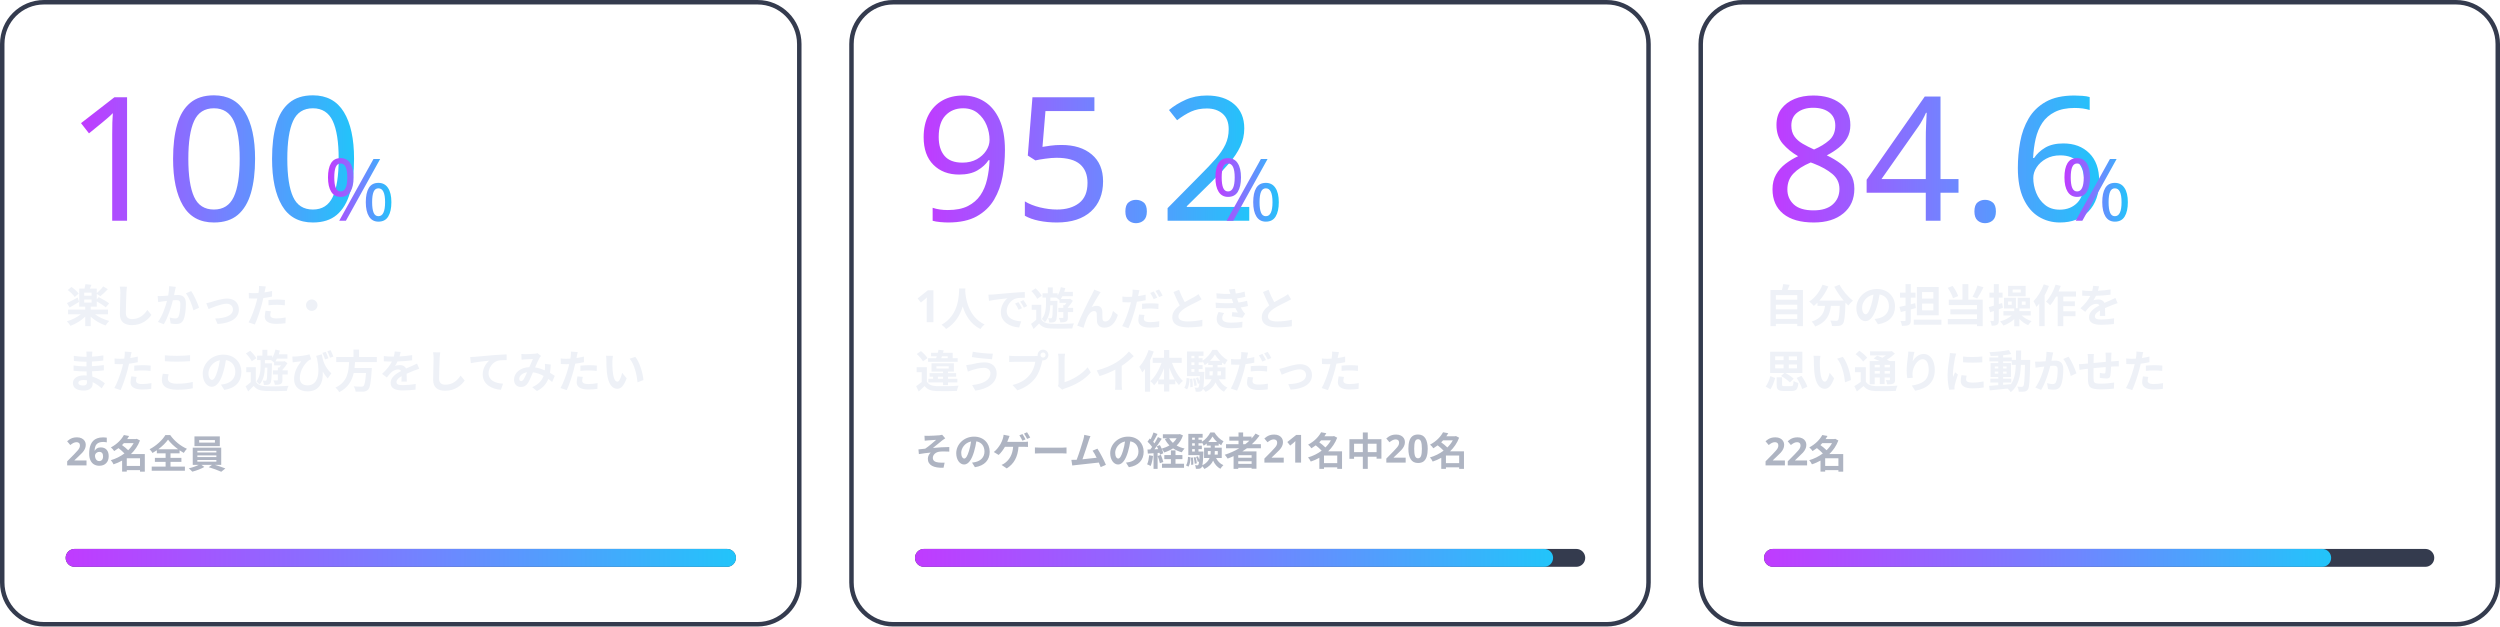
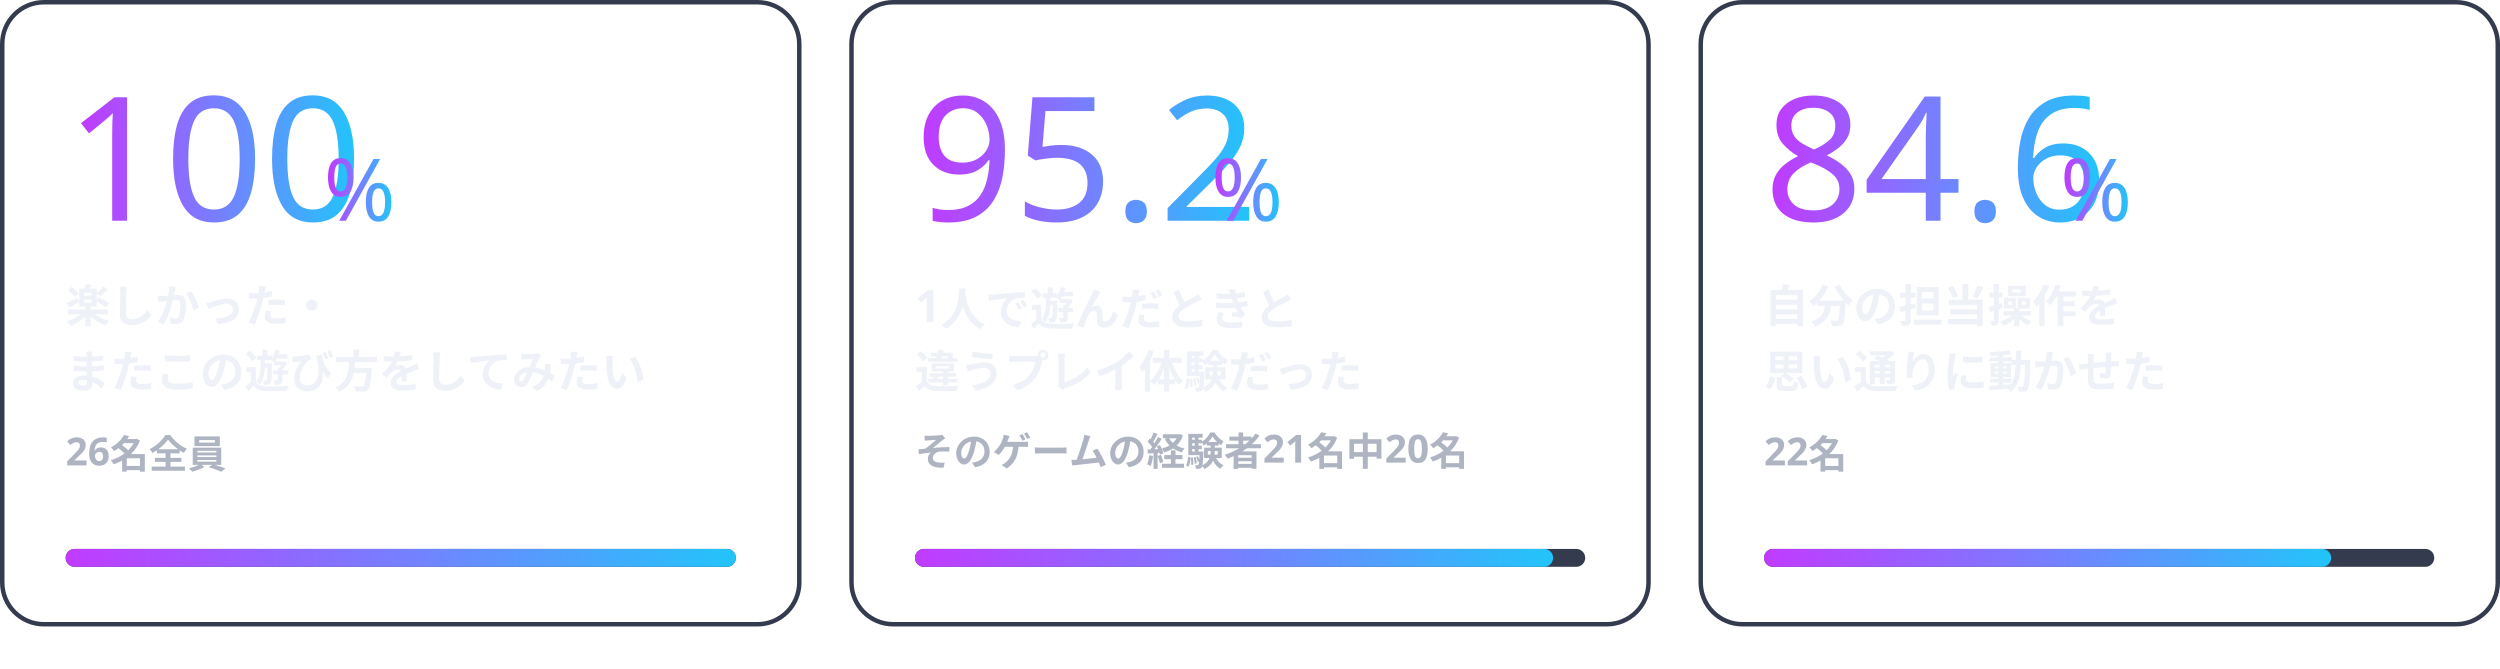
- <svg xmlns="http://www.w3.org/2000/svg" viewBox="0 0 838 210" width="838" height="210" role="img">
+ <svg xmlns="http://www.w3.org/2000/svg" viewBox="0 0 838 224" width="838" height="224" role="img">
  <defs>
    <filter id="glow" x="-30%" y="-30%" width="160%" height="160%">
      <feGaussianBlur stdDeviation="1.6" result="b" />
      <feMerge>
        <feMergeNode in="b" />
        <feMergeNode in="SourceGraphic" />
      </feMerge>
    </filter>
    <linearGradient id="brand" x1="0" y1="0" x2="1" y2="0">
      <stop offset="0" stop-color="#C03BFF" />
      <stop offset=".55" stop-color="#6F86FF" />
      <stop offset="1" stop-color="#22C4FA" />
    </linearGradient>
    <linearGradient id="bg" x1="0" y1="0" x2="1" y2="1">
      <stop offset="0" stop-color="#141827" />
      <stop offset="1" stop-color="#231B35" />
    </linearGradient>
    <style>
.jp{font-family:'Hiragino Sans','Hiragino Kaku Gothic ProN','Yu Gothic UI','Yu Gothic','Meiryo','Noto Sans JP','Noto Sans CJK JP',sans-serif}
.disp{font-family:Impact,Haettenschweiler,'Anton','Arial Narrow Bold','Arial Black',sans-serif}
.gh{font-family:-apple-system,BlinkMacSystemFont,'Segoe UI','Noto Sans',Helvetica,Arial,sans-serif}
.rnd{font-family:RcRounded,'Hiragino Maru Gothic ProN','Yu Gothic UI','Noto Sans JP',sans-serif}
.hand{font-family:RcHand,'Hiragino Maru Gothic ProN','Yu Gothic UI','Noto Sans JP',sans-serif}
.mono{font-family:ui-monospace,SFMono-Regular,'Cascadia Mono',Consolas,'Liberation Mono',monospace}

@keyframes bob{0%,100%{transform:translateY(0)}50%{transform:translateY(-5px)}}
@keyframes blink{0%,90%,100%{transform:scaleY(1)}94%{transform:scaleY(.12)}}
@keyframes flow{to{stroke-dashoffset:-28}}
@keyframes pulse{0%,100%{opacity:.55}50%{opacity:1}}
.bob{animation:bob 2.6s ease-in-out infinite}
.eyes{transform-box:fill-box;transform-origin:center;animation:blink 4.8s infinite}
.flow{stroke-dasharray:6 8;animation:flow 1.1s linear infinite}
.pulse{animation:pulse 2.4s ease-in-out infinite}
@media (prefers-reduced-motion:reduce){.bob,.eyes,.flow,.pulse{animation:none}}
</style>
  </defs>
  <rect x="0.75" y="0.75" width="267.167" height="208.5" rx="14" fill="none" stroke="#343B4E" stroke-width="1.5" />
  <g transform="translate(0.0 0)">
    <text x="22" y="74" class="disp" font-size="58" font-weight="400" fill="url(#brand)" text-anchor="start">100</text>
    <text x="108.52" y="74" class="disp" font-size="29.0" font-weight="400" fill="url(#brand)" text-anchor="start">%</text>
    <text x="22" y="108" class="gh" font-size="15" font-weight="700" fill="#EEF1F7" text-anchor="start">楽しかった・</text>
    <text x="22" y="130" class="gh" font-size="15" font-weight="700" fill="#EEF1F7" text-anchor="start">またこの遊び方をしてみたい</text>
    <text x="22" y="156" class="gh" font-size="13" font-weight="600" fill="#AEB4C2" text-anchor="start">26名全員</text>
    <rect x="22" y="184" width="224.667" height="6" rx="3.0" fill="#343B4E" />
    <rect x="22" y="184" width="224.7" height="6" rx="3.0" fill="url(#brand)" />
  </g>
  <rect x="285.417" y="0.75" width="267.167" height="208.5" rx="14" fill="none" stroke="#343B4E" stroke-width="1.5" />
  <g transform="translate(284.7 0)">
    <text x="22" y="74" class="disp" font-size="58" font-weight="400" fill="url(#brand)" text-anchor="start">95.2</text>
    <text x="121.28" y="74" class="disp" font-size="29.0" font-weight="400" fill="url(#brand)" text-anchor="start">%</text>
    <text x="22" y="108" class="gh" font-size="15" font-weight="700" fill="#EEF1F7" text-anchor="start">1人で遊んだときと</text>
    <text x="22" y="130" class="gh" font-size="15" font-weight="700" fill="#EEF1F7" text-anchor="start">違うプレイ体験だった</text>
    <text x="22" y="156" class="gh" font-size="13" font-weight="600" fill="#AEB4C2" text-anchor="start">そのゲームの経験者21名中20名</text>
    <rect x="22" y="184" width="224.667" height="6" rx="3.0" fill="#343B4E" />
    <rect x="22" y="184" width="213.9" height="6" rx="3.0" fill="url(#brand)" />
  </g>
  <rect x="570.083" y="0.75" width="267.167" height="208.5" rx="14" fill="none" stroke="#343B4E" stroke-width="1.5" />
  <g transform="translate(569.3 0)">
    <text x="22" y="74" class="disp" font-size="58" font-weight="400" fill="url(#brand)" text-anchor="start">84.6</text>
    <text x="121.28" y="74" class="disp" font-size="29.0" font-weight="400" fill="url(#brand)" text-anchor="start">%</text>
    <text x="22" y="108" class="gh" font-size="15" font-weight="700" fill="#EEF1F7" text-anchor="start">自分の担当操作を</text>
    <text x="22" y="130" class="gh" font-size="15" font-weight="700" fill="#EEF1F7" text-anchor="start">思い通りに動かせた</text>
    <text x="22" y="156" class="gh" font-size="13" font-weight="600" fill="#AEB4C2" text-anchor="start">22名</text>
    <rect x="22" y="184" width="224.667" height="6" rx="3.0" fill="#343B4E" />
    <rect x="22" y="184" width="190.1" height="6" rx="3.0" fill="url(#brand)" />
  </g>
</svg>
